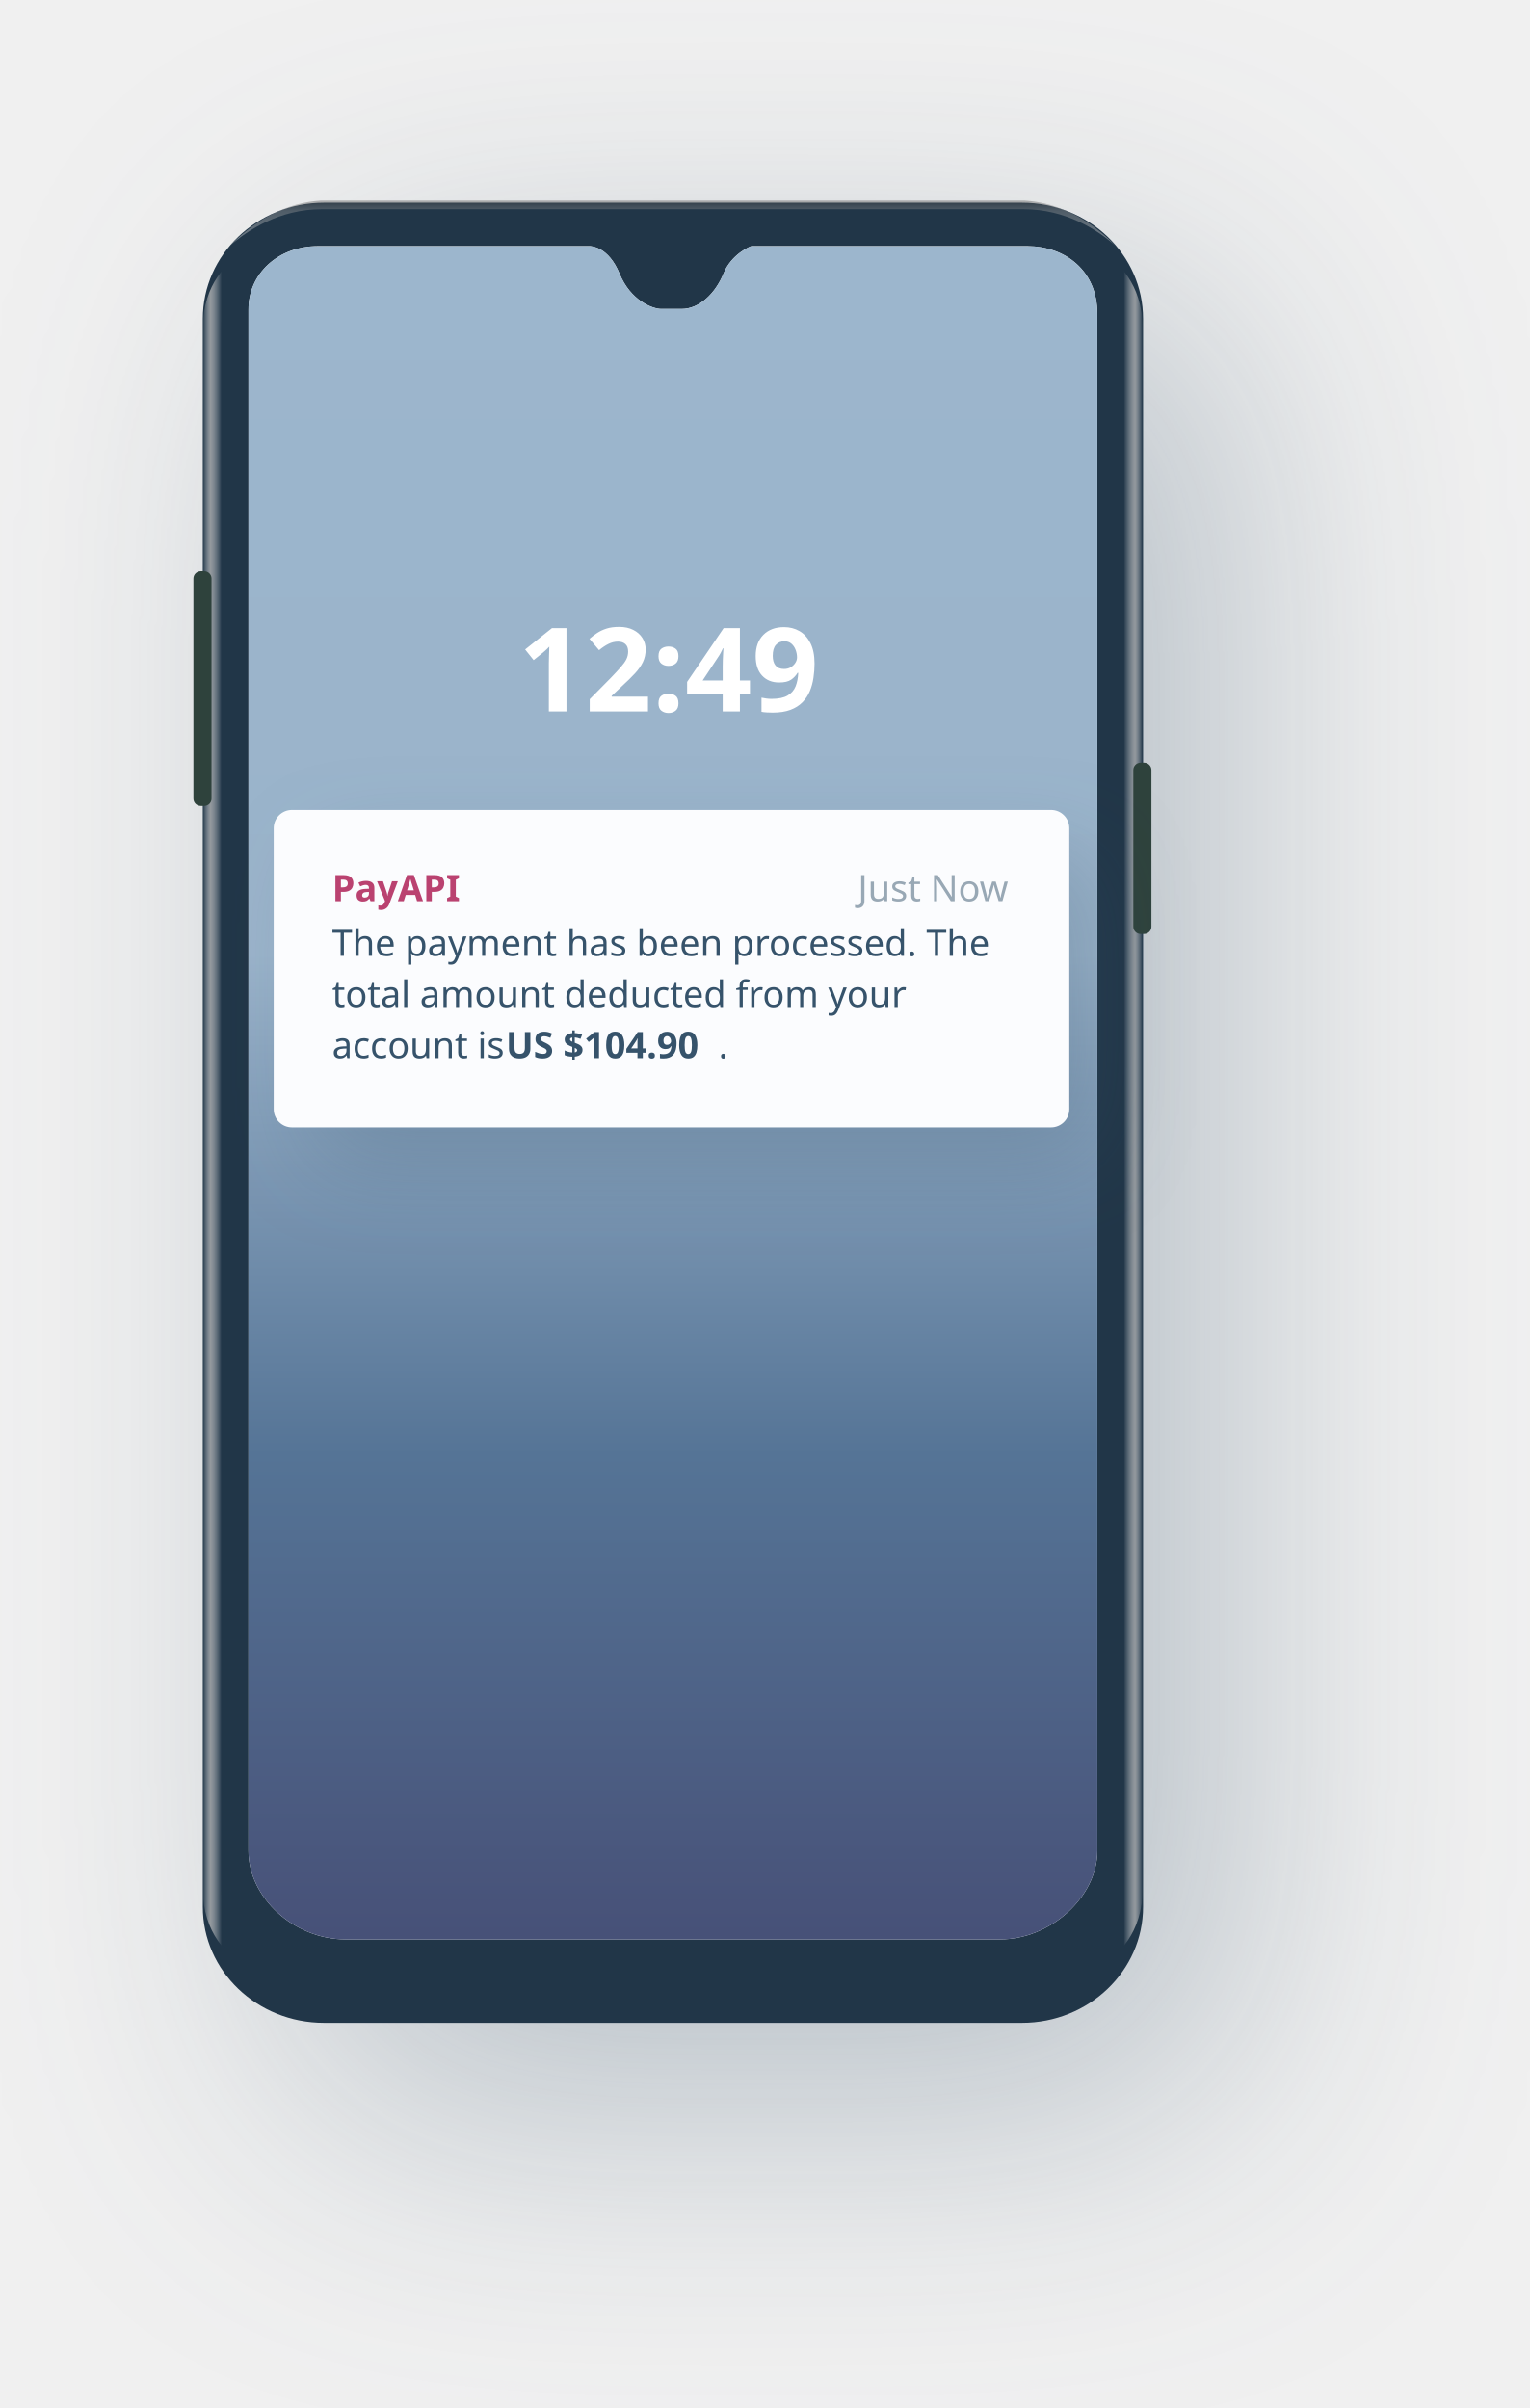
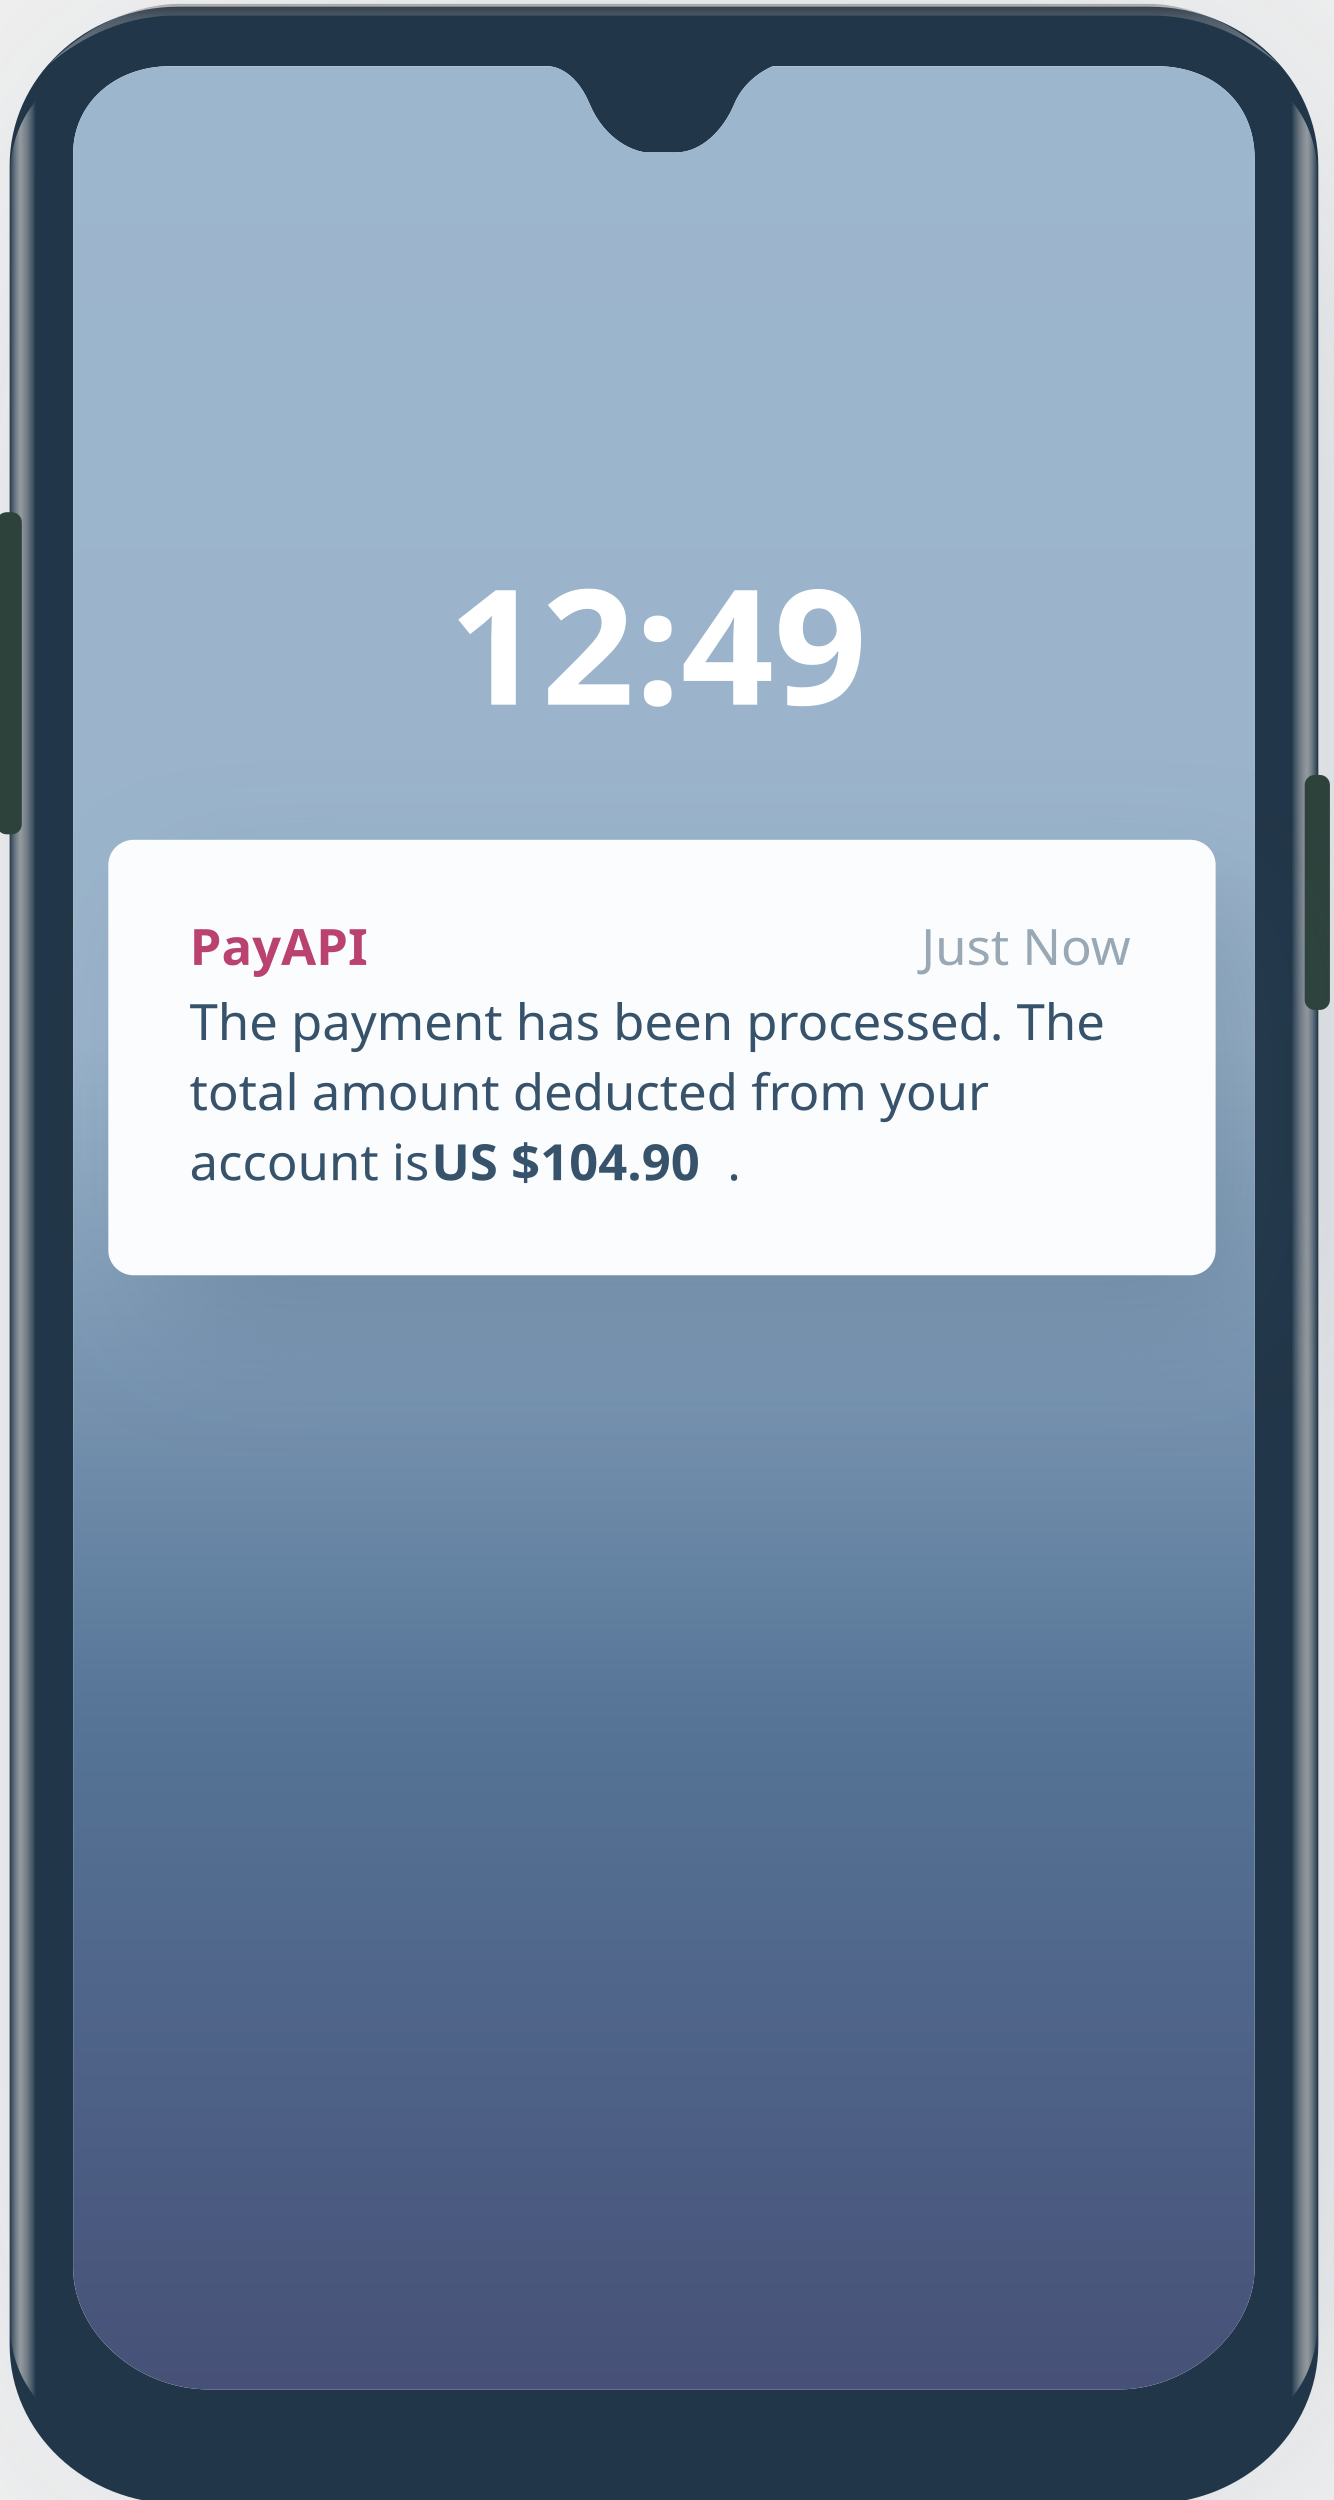
- <svg xmlns="http://www.w3.org/2000/svg" xmlns:xlink="http://www.w3.org/1999/xlink" width="419" height="660">
+ <svg xmlns="http://www.w3.org/2000/svg" xmlns:xlink="http://www.w3.org/1999/xlink" id="master-artboard" viewBox="0 0 128 240" version="1.1" x="0px" y="0px" style="enable-background:new 0 0 336 235.2;" width="128px" height="240px">
  <defs>
    <linearGradient id="c" x1="50%" x2="50%" y1="0%" y2="100%">
      <stop offset="0%" stop-color="#454545" />
      <stop offset="22.628%" stop-color="#999" />
      <stop offset="100%" stop-color="#FFF" />
    </linearGradient>
    <linearGradient id="d" x1="100%" x2="30.702%" y1="50%" y2="50%">
      <stop offset="0%" stop-color="#FFF" stop-opacity="0" />
      <stop offset="22.218%" stop-color="#BABABA" />
      <stop offset="54.678%" stop-color="#FFF" stop-opacity="0" />
      <stop offset="100%" stop-color="#FFF" stop-opacity="0" />
    </linearGradient>
    <linearGradient id="e" x1="100%" x2="30.591%" y1="50%" y2="50%">
      <stop offset="0%" stop-color="#FFF" stop-opacity="0" />
      <stop offset="22.218%" stop-color="#BABABA" />
      <stop offset="54.678%" stop-color="#FFF" stop-opacity="0" />
      <stop offset="100%" stop-color="#FFF" stop-opacity="0" />
    </linearGradient>
    <linearGradient id="g" x1="50%" x2="50%" y1="0%" y2="99.221%">
      <stop offset="0%" stop-color="#9CB6CD" />
      <stop offset="42.056%" stop-color="#9AB3CA" />
      <stop offset="71.659%" stop-color="#557496" />
      <stop offset="100%" stop-color="#475178" />
    </linearGradient>
    <filter id="a" width="202.9%" height="153.1%" x="-41.7%" y="-21.5%" filterUnits="objectBoundingBox">
      <feOffset dx="25" dy="25" in="SourceAlpha" result="shadowOffsetOuter1" />
      <feGaussianBlur in="shadowOffsetOuter1" result="shadowBlurOuter1" stdDeviation="40" />
      <feColorMatrix in="shadowBlurOuter1" values="0 0 0 0 0.212 0 0 0 0 0.325 0 0 0 0 0.419 0 0 0 0.301 0" />
    </filter>
    <filter id="i" width="125.2%" height="163.2%" x="-8%" y="-20.1%" filterUnits="objectBoundingBox">
      <feMorphology in="SourceAlpha" radius="5" result="shadowSpreadOuter1" />
      <feOffset dx="10" dy="10" in="shadowSpreadOuter1" result="shadowOffsetOuter1" />
      <feGaussianBlur in="shadowOffsetOuter1" result="shadowBlurOuter1" stdDeviation="12.5" />
      <feColorMatrix in="shadowBlurOuter1" values="0 0 0 0 0.212 0 0 0 0 0.325 0 0 0 0 0.419 0 0 0 0.25 0" />
    </filter>
    <path id="b" d="M35.776.57H227.01c18.34 0 33.208 14.235 33.208 31.795v435.27c0 17.56-14.867 31.796-33.208 31.796H35.776c-18.34 0-33.208-14.236-33.208-31.796V32.365C2.568 14.805 17.436.569 35.776.569z" />
    <path id="f" d="M93.602 0H19.196C8.09 0 0 7.563 0 17.441v422.39c0 12.88 12.502 24.292 26.64 24.292h179.332c13.618 0 26.64-11.5 26.64-24.292V18.583c0-11.84-8.79-18.513-19.196-18.583H137.83c-.287.047-5.479 2.182-7.673 7.563-2.195 5.382-6.61 9.672-11.445 9.672h-5.615c-2.298 0-8.348-2.23-11.411-9.672C98.623.121 93.888.047 93.602 0z" />
-     <rect id="j" width="218" height="87" x="0" y="0" rx="5" />
+     <path d="M 5 0 H 213 A 5 5 0 0 1 218 5 V 82 A 5 5 0 0 1 213 87 H 5 A 5 5 0 0 1 0 82 V 5 A 5 5 0 0 1 5 0 Z" id="j" />
+     <linearGradient id="gradient-0" gradientUnits="userSpaceOnUse" x1="700" y1="0" x2="700" y2="980">
+       <stop offset="0" style="stop-color: #ffffff" />
+       <stop offset="1" style="stop-color: #cccccc" />
+     </linearGradient>
  </defs>
-   <g fill="none" fill-rule="evenodd" transform="translate(53 55)">
-     <use fill="#000" filter="url(#a)" xlink:href="#b" />
-     <use fill="#213648" xlink:href="#b" />
-     <path fill="url(#c)" fill-opacity=".65" d="M225.18 0H32.356C23.352.549 15.05 4.657 7.447 12.324c4.89-4.268 13.61-9.98 25.14-9.98h192.362c11.53 0 20.25 5.712 25.14 9.98C242.486 4.657 234.183.549 225.18 0z" opacity=".596" transform="translate(2.568)" />
-     <path fill="url(#d)" d="M252.431 462.67V34.983c0-11.476-4.217-15.718-6.733-18.442-2.516-2.723-2.623-4.113.992-2.056 3.615 2.056 10.845 8.047 10.845 20.498V462.67c0 12.451-7.23 18.441-10.845 20.498-3.615 2.056-3.508.667-.992-2.057s6.733-6.966 6.733-18.441z" opacity=".75" transform="translate(2.568)" />
-     <path fill="url(#e)" d="M8.548 462.67V34.983c0-11.476-4.217-15.718-6.733-18.442-2.516-2.723-2.623-4.113.992-2.056 3.615 2.056 10.845 8.047 10.845 20.498V462.67c0 12.451-7.23 18.441-10.845 20.498-3.615 2.056-3.508.667-.992-2.057s6.733-6.966 6.733-18.441z" opacity=".75" transform="matrix(-1 0 0 1 16.22 0)" />
-     <path fill="#2E423C" d="M2 101.557h.965a2 2 0 012 2v60.35a2 2 0 01-2 2H2a2 2 0 01-2-2v-60.35a2 2 0 012-2zm257.535 52.487h.965a2 2 0 012 2v42.95a2 2 0 01-2 2h-.965a2 2 0 01-2-2v-42.95a2 2 0 012-2z" />
-     <g transform="translate(15.074 12.444)">
-       <mask id="h" fill="#fff">
-         <use xlink:href="#f" />
-       </mask>
-       <use fill="#FFF" xlink:href="#f" />
-       <path fill="url(#g)" mask="url(#h)" d="M-.074 0h233v465h-233z" />
-       <text fill="#FFF" font-family="PublicSans-Bold, Public Sans" font-size="32" font-weight="bold" mask="url(#h)">
-         <tspan x="73.926" y="127.556">12:49</tspan>
-       </text>
-     </g>
-     <g transform="translate(22 167)">
-       <use fill="#000" filter="url(#i)" xlink:href="#j" />
-       <use fill="#FBFCFE" xlink:href="#j" />
-       <g font-size="10">
-         <text fill="#BA4270" font-family="PublicSans-Bold, Public Sans" font-weight="bold" transform="translate(16 16)">
-           <tspan x="0" y="9">PayAPI</tspan>
-         </text>
-         <text fill="#36536B" font-family="PublicSans-Regular, Public Sans" opacity=".5" transform="translate(16 16)">
-           <tspan x="144.05" y="9">Just Now</tspan>
+   <rect id="ee-background" x="0" y="0" width="128" height="240" style="fill: rgb(255, 255, 255); fill-opacity: 0; pointer-events: none;" />
+   <g transform="matrix(0.4876194, 0, 0, 0.4805469, -26.17192, -26.0608)">
+     <g fill="none" fill-rule="evenodd" transform="translate(53 55)">
+       <use fill="#000" filter="url(#a)" xlink:href="#b" />
+       <use fill="#213648" xlink:href="#b" />
+       <path fill="url(#c)" fill-opacity=".65" d="M225.18 0H32.356C23.352.549 15.05 4.657 7.447 12.324c4.89-4.268 13.61-9.98 25.14-9.98h192.362c11.53 0 20.25 5.712 25.14 9.98C242.486 4.657 234.183.549 225.18 0z" opacity=".596" transform="translate(2.568)" />
+       <path fill="url(#d)" d="M252.431 462.67V34.983c0-11.476-4.217-15.718-6.733-18.442-2.516-2.723-2.623-4.113.992-2.056 3.615 2.056 10.845 8.047 10.845 20.498V462.67c0 12.451-7.23 18.441-10.845 20.498-3.615 2.056-3.508.667-.992-2.057s6.733-6.966 6.733-18.441z" opacity=".75" transform="translate(2.568)" />
+       <path fill="url(#e)" d="M8.548 462.67V34.983c0-11.476-4.217-15.718-6.733-18.442-2.516-2.723-2.623-4.113.992-2.056 3.615 2.056 10.845 8.047 10.845 20.498V462.67c0 12.451-7.23 18.441-10.845 20.498-3.615 2.056-3.508.667-.992-2.057s6.733-6.966 6.733-18.441z" opacity=".75" transform="matrix(-1 0 0 1 16.22 0)" />
+       <path fill="#2E423C" d="M2 101.557h.965a2 2 0 012 2v60.35a2 2 0 01-2 2H2a2 2 0 01-2-2v-60.35a2 2 0 012-2zm257.535 52.487h.965a2 2 0 012 2v42.95a2 2 0 01-2 2h-.965a2 2 0 01-2-2v-42.95a2 2 0 012-2z" />
+       <g transform="translate(15.074 12.444)">
+         <mask id="h" fill="#fff">
+           <use xlink:href="#f" />
+         </mask>
+         <use fill="#FFF" xlink:href="#f" />
+         <path fill="url(#g)" mask="url(#h)" d="M-.074 0h233v465h-233z" />
+         <text fill="#FFF" font-family="PublicSans-Bold, Public Sans" font-size="32" font-weight="bold" mask="url(#h)" style="fill: rgb(255, 255, 255); font-family: 'Public Sans', 'Public Sans'; font-size: 32px; font-weight: bold; mask: url('#h'); white-space: pre;">
+           <tspan x="73.926" y="127.556">12:49</tspan>
        </text>
      </g>
-       <text fill="#36536B" font-family="PublicSans-Regular, Public Sans" font-size="10">
-         <tspan x="16" y="40">The payment has been processed. The </tspan>
-         <tspan x="16" y="54">total amount deducted from your </tspan>
-         <tspan x="16" y="68">account is</tspan>
-         <tspan x="63.62" y="68" font-family="PublicSans-Bold, Public Sans" font-weight="bold"> US $104.90</tspan>
-         <tspan x="121.855" y="68">.</tspan>
-       </text>
+       <g transform="translate(22 167)">
+         <use fill="#000" filter="url(#i)" xlink:href="#j" />
+         <use fill="#FBFCFE" xlink:href="#j" />
+         <g font-size="10">
+           <text fill="#BA4270" font-family="PublicSans-Bold, Public Sans" font-weight="bold" transform="translate(16 16)" style="fill: rgb(186, 66, 112); font-family: 'Public Sans', 'Public Sans'; font-weight: bold; white-space: pre;">
+             <tspan x="0" y="9">PayAPI</tspan>
+           </text>
+           <text fill="#36536B" font-family="PublicSans-Regular, Public Sans" opacity=".5" transform="translate(16 16)" style="fill: rgb(54, 83, 107); font-family: 'Public Sans', 'Public Sans'; opacity: 0.5; white-space: pre;">
+             <tspan x="144.05" y="9">Just Now</tspan>
+           </text>
+         </g>
+         <text fill="#36536B" font-family="PublicSans-Regular, Public Sans" font-size="10" style="fill: rgb(54, 83, 107); font-family: 'Public Sans', 'Public Sans'; font-size: 10px; white-space: pre;">
+           <tspan x="16" y="40">The payment has been processed. The </tspan>
+           <tspan x="16" y="54">total amount deducted from your </tspan>
+           <tspan x="16" y="68">account is</tspan>
+           <tspan x="63.62" y="68" font-family="PublicSans-Bold, Public Sans" font-weight="bold"> US $104.90</tspan>
+           <tspan x="121.855" y="68">.</tspan>
+         </text>
+       </g>
    </g>
  </g>
</svg>
